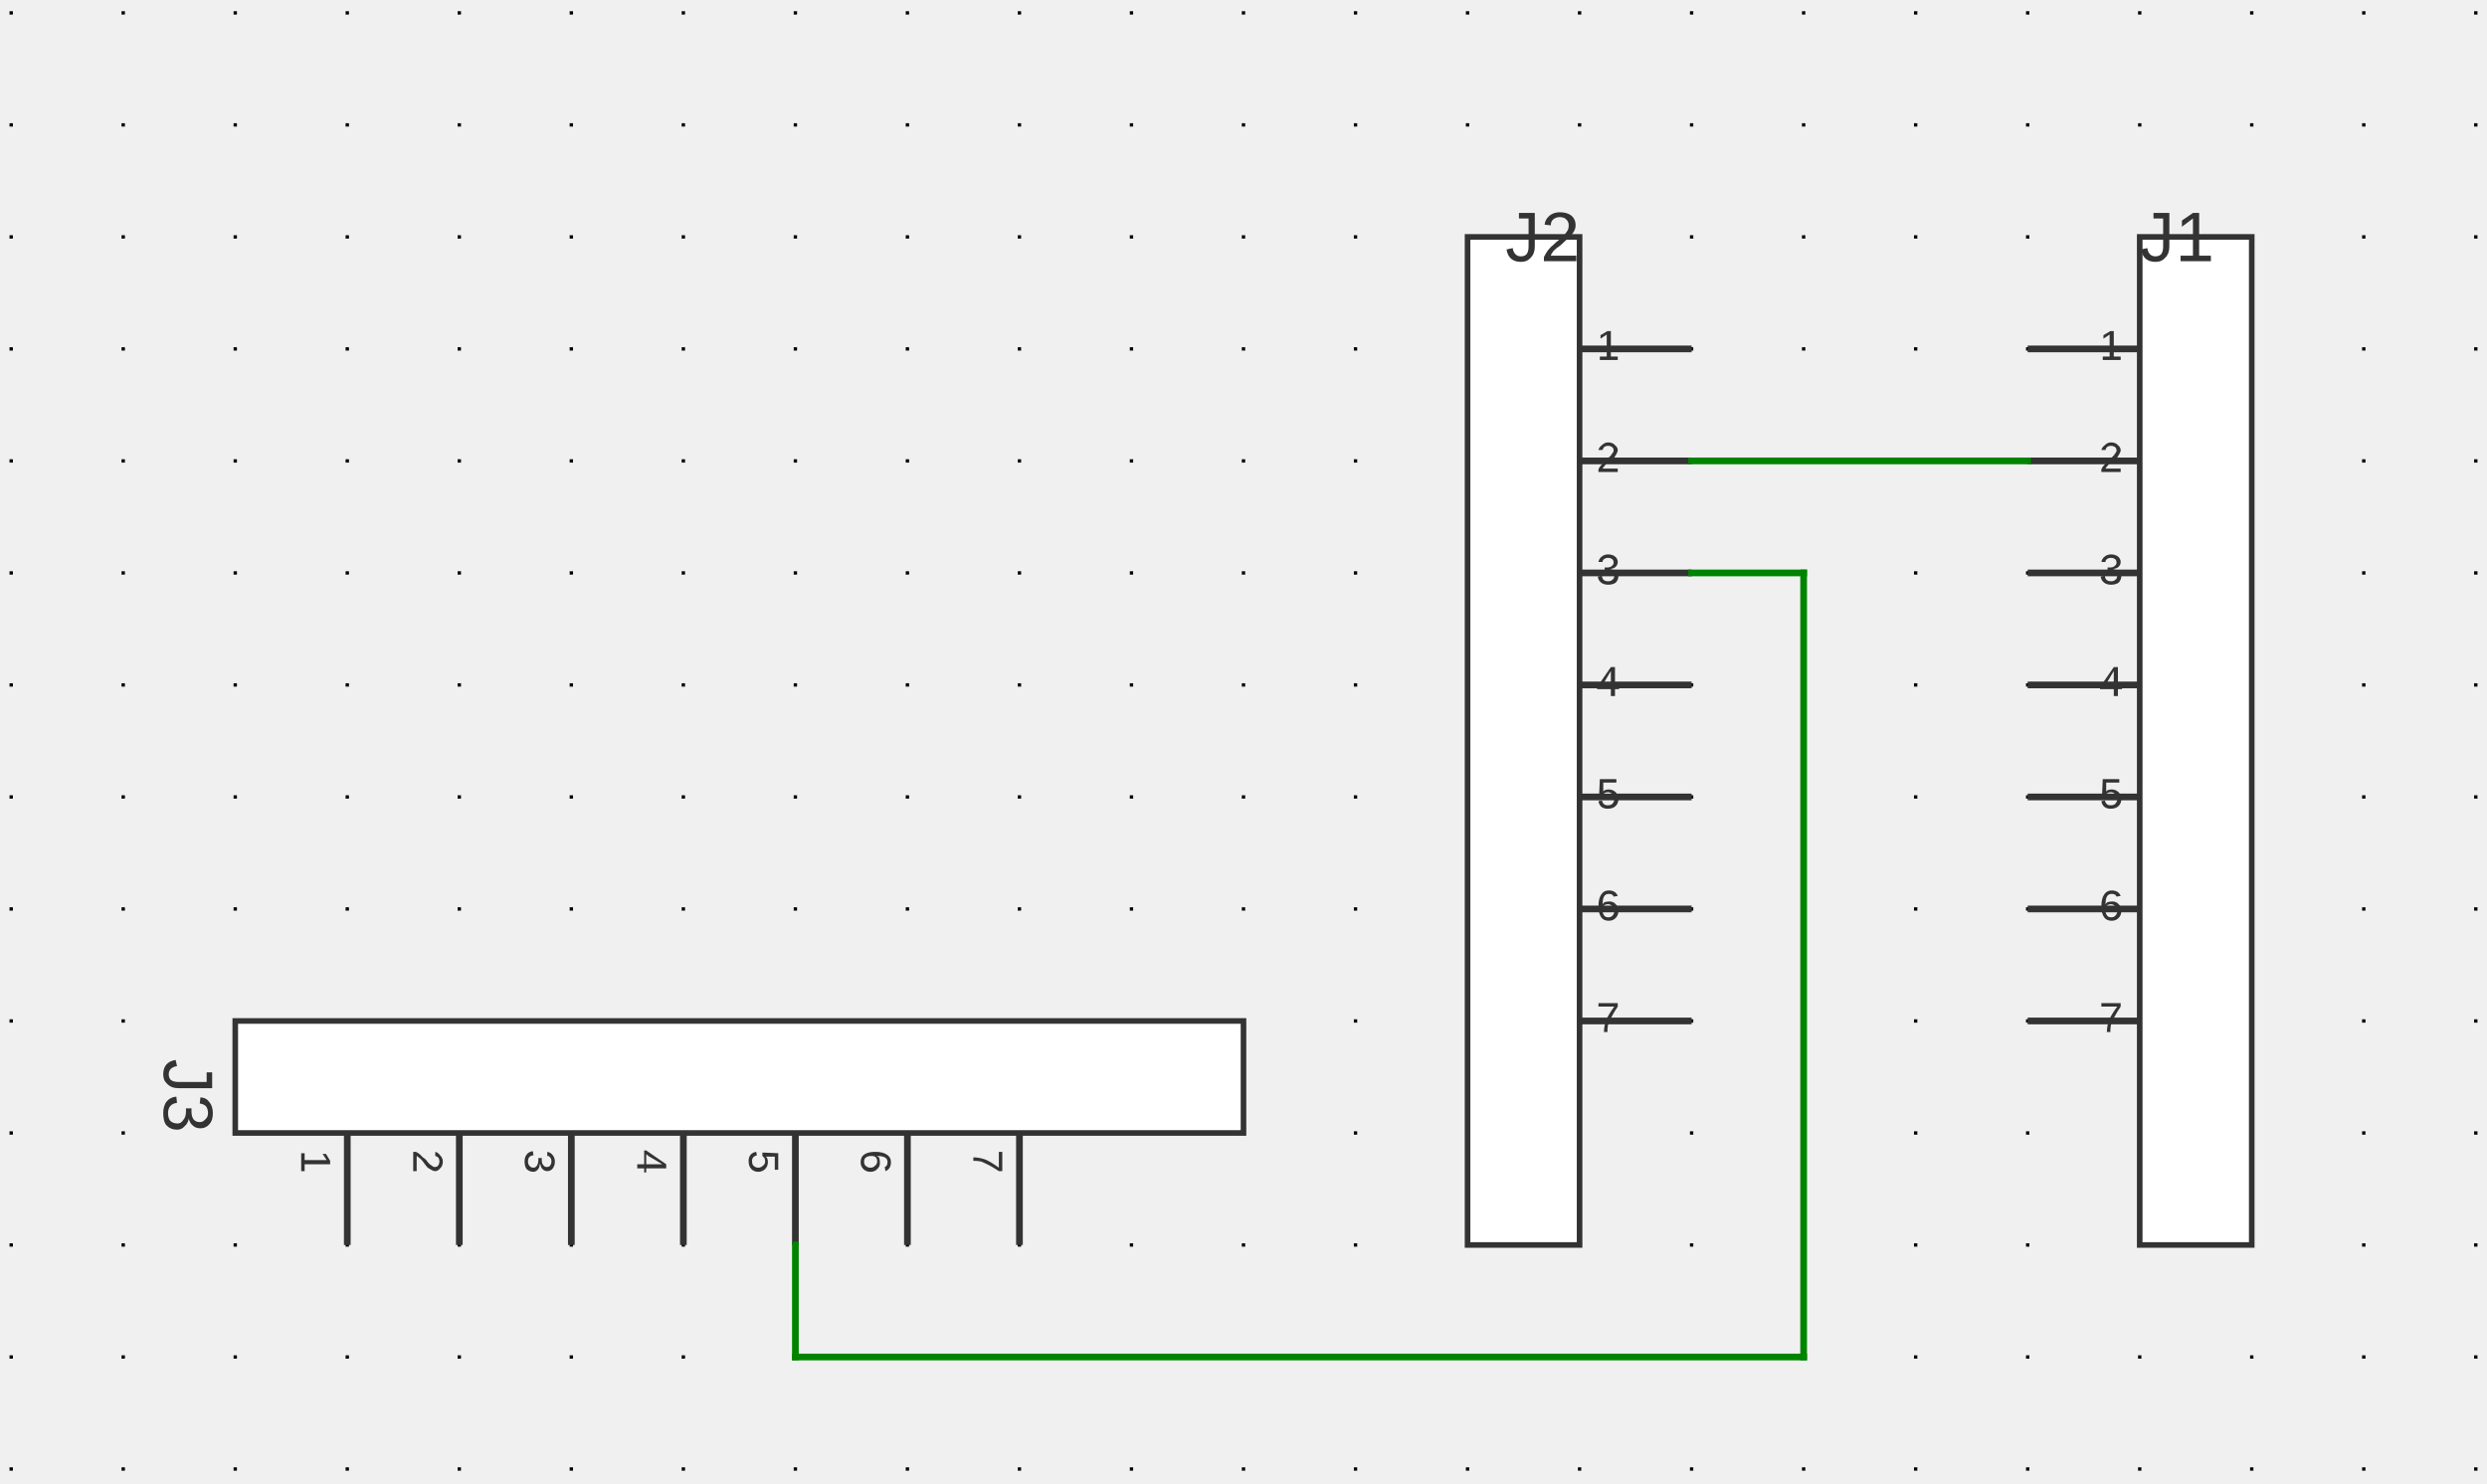
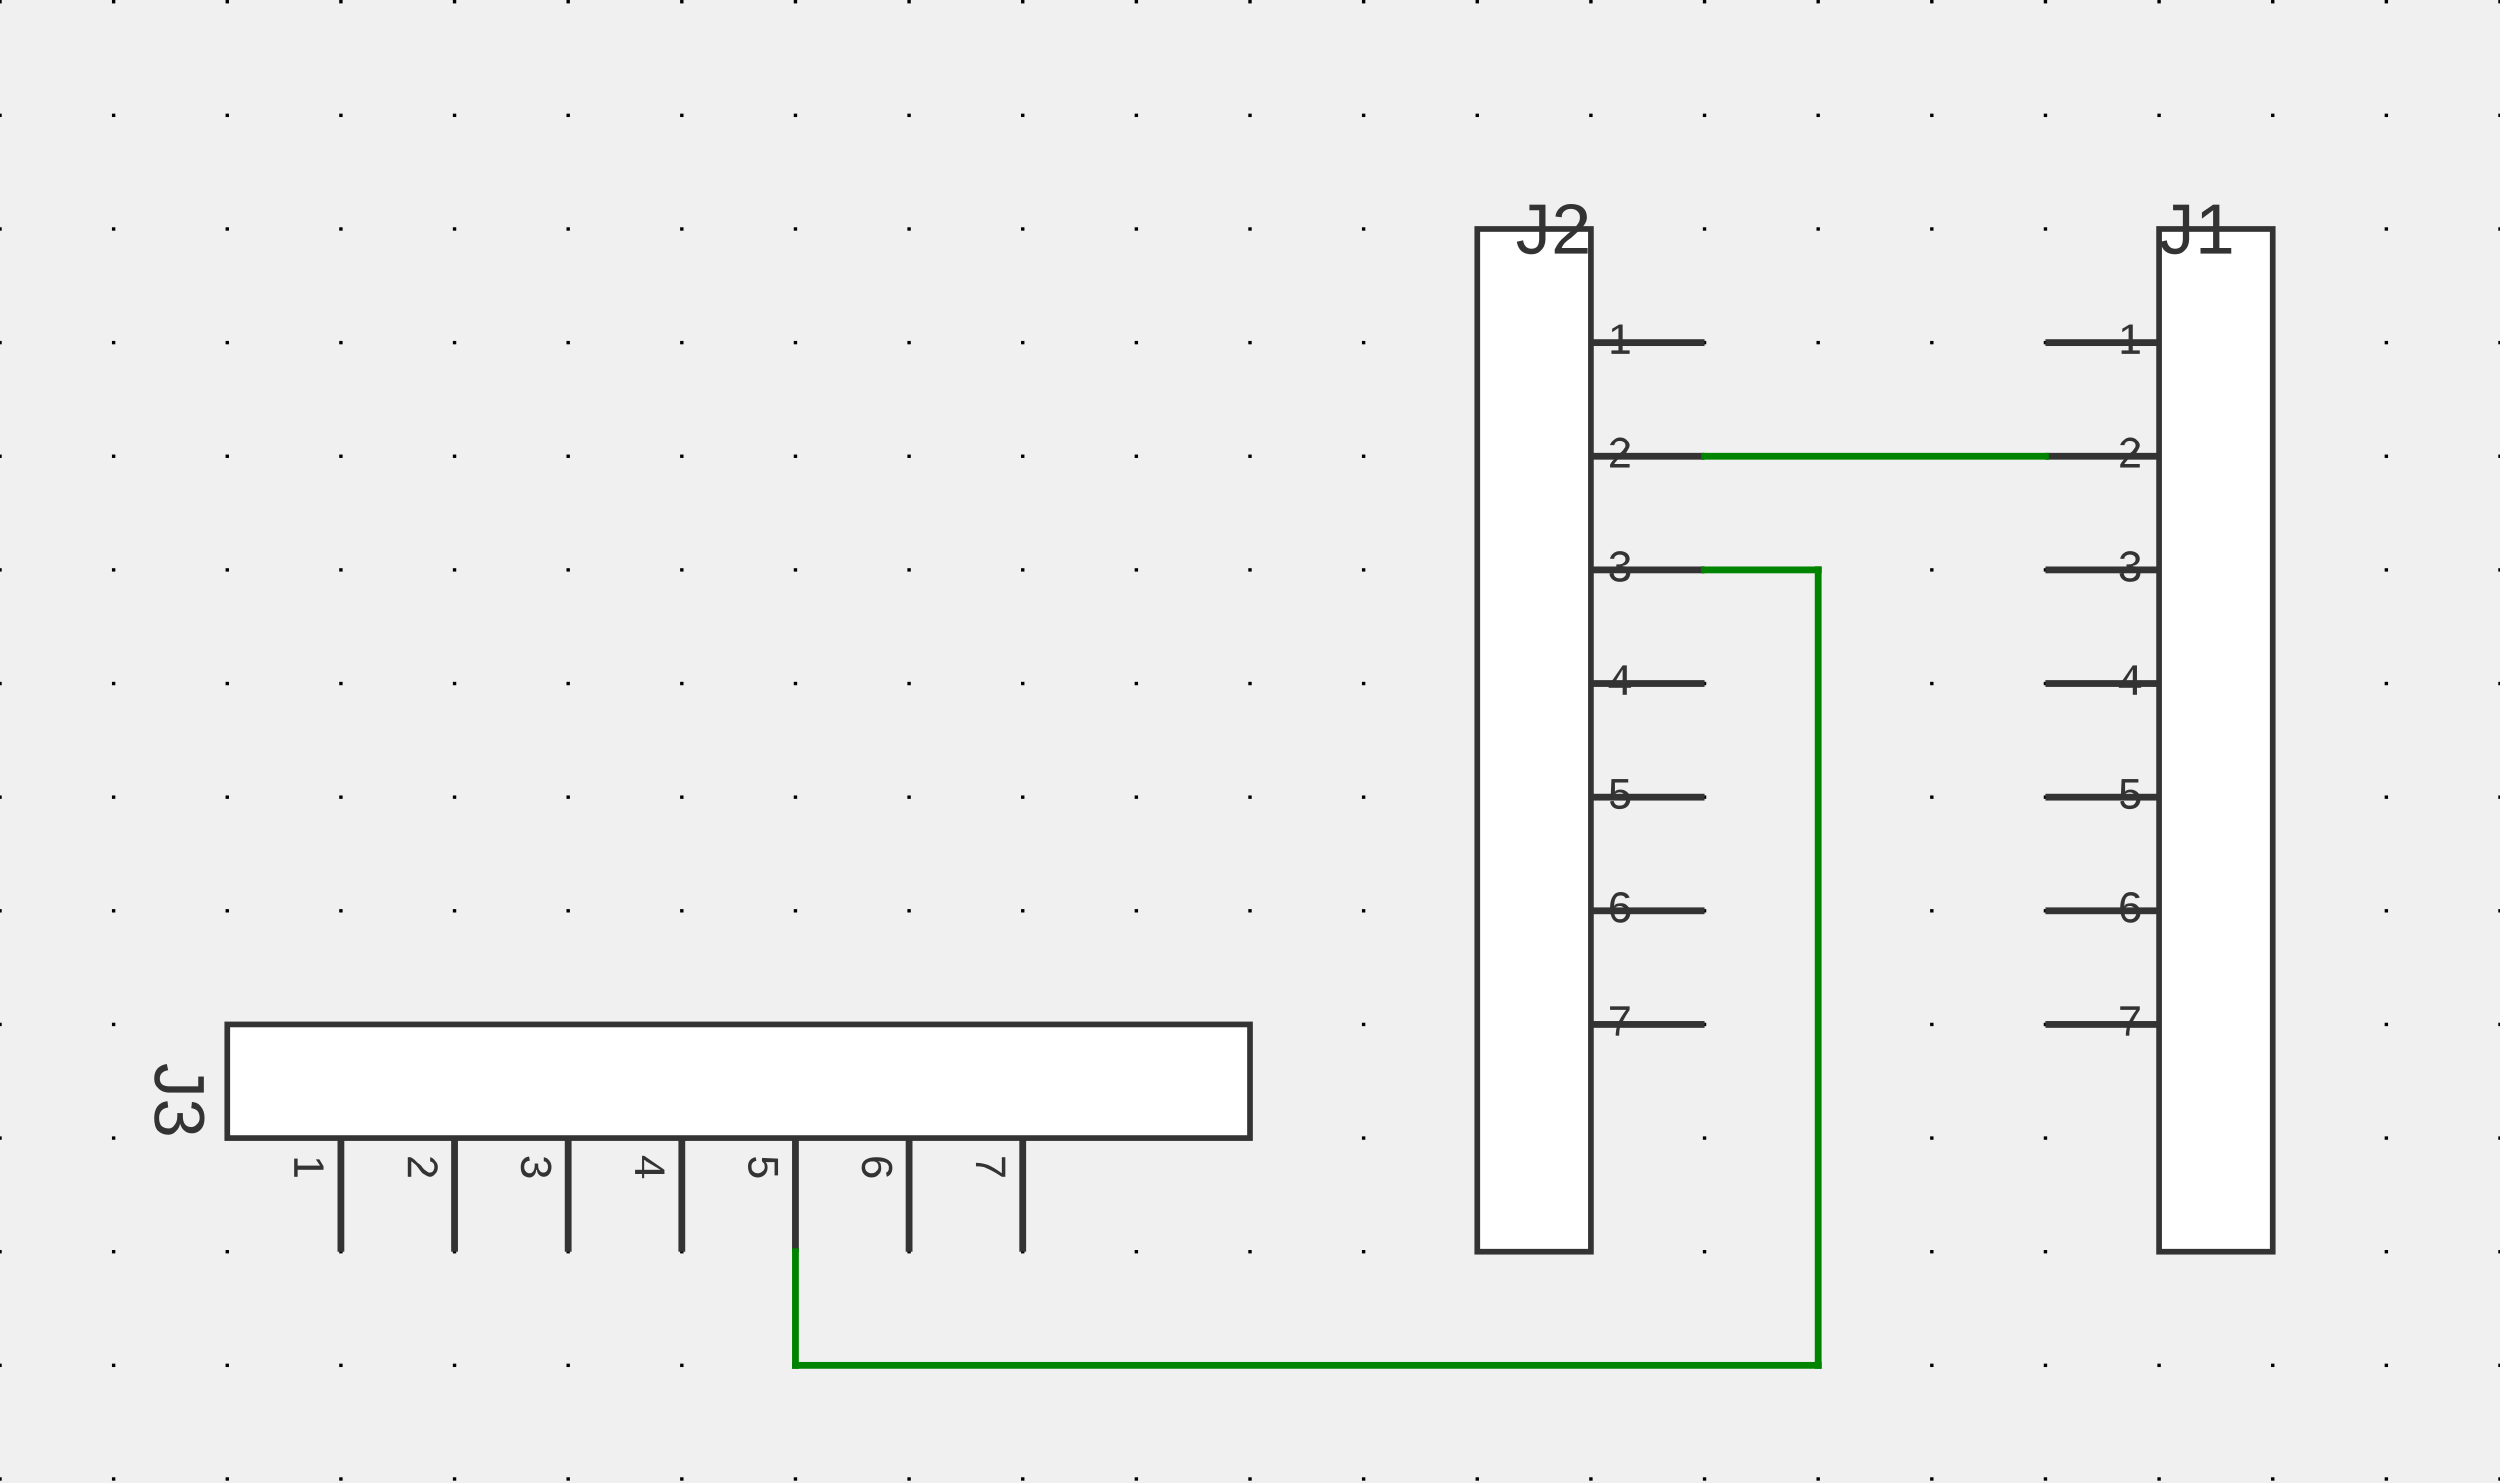
- <svg xmlns="http://www.w3.org/2000/svg" xmlns:ns1="http://svgjs.dev/svgjs" version="1.1" width="532.765" height="317.859" viewBox="-2.794 -2.832 56.388 33.642">
+ <svg xmlns="http://www.w3.org/2000/svg" xmlns:ns1="http://svgjs.dev/svgjs" version="1.1" width="527.965" height="313.059" viewBox="-2.54 -2.578 55.88 33.134">
  <g transform="matrix(1,0,0,1,0,0)">
    <path d="M -2.54 -2.578 L -2.54 30.556 M 0 -2.578 L 0 30.556 M 2.54 -2.578 L 2.54 30.556 M 5.08 -2.578 L 5.08 30.556 M 7.62 -2.578 L 7.62 30.556 M 10.16 -2.578 L 10.16 30.556 M 12.7 -2.578 L 12.7 30.556 M 15.24 -2.578 L 15.24 30.556 M 17.78 -2.578 L 17.78 30.556 M 20.32 -2.578 L 20.32 30.556 M 22.86 -2.578 L 22.86 30.556 M 25.4 -2.578 L 25.4 30.556 M 27.94 -2.578 L 27.94 30.556 M 30.48 -2.578 L 30.48 30.556 M 33.02 -2.578 L 33.02 30.556 M 35.56 -2.578 L 35.56 30.556 M 38.1 -2.578 L 38.1 30.556 M 40.64 -2.578 L 40.64 30.556 M 43.18 -2.578 L 43.18 30.556 M 45.72 -2.578 L 45.72 30.556 M 48.26 -2.578 L 48.26 30.556 M 50.8 -2.578 L 50.8 30.556 M 53.34 -2.578 L 53.34 30.556" stroke-dasharray="0.076,2.464" stroke-width="0.076" stroke="#000000" />
  </g>
  <g transform="matrix(1,0,0,1,48.26,2.54)">
    <g>
      <path d="M -2.54 0 L 0 0 L 0 22.86 L -2.54 22.86 Z" stroke-width="0.127" stroke="#333333" fill="#ffffff" />
      <path d="M -5.08 2.54 L -2.54 2.54" stroke-width="0.152" stroke="#333333" />
      <path d="M -5.08 5.08 L -2.54 5.08" stroke-width="0.152" stroke="#333333" />
      <path d="M -5.08 7.62 L -2.54 7.62" stroke-width="0.152" stroke="#333333" />
      <path d="M -5.08 10.16 L -2.54 10.16" stroke-width="0.152" stroke="#333333" />
      <path d="M -5.08 12.7 L -2.54 12.7" stroke-width="0.152" stroke="#333333" />
      <path d="M -5.08 15.24 L -2.54 15.24" stroke-width="0.152" stroke="#333333" />
      <path d="M -5.08 17.78 L -2.54 17.78" stroke-width="0.152" stroke="#333333" />
      <g transform="matrix(1,0,0,1,-2.921,2.159)">
        <text fill="#333333" font-family="Arial" font-size="0.96" text-anchor="end" dominant-baseline="text-top" font-weight="regular" transform="matrix(1,0,0,1,0,0)" ns1:data="{&quot;leading&quot;:&quot;1.3&quot;}">
          <tspan dy="0" x="0" ns1:data="{&quot;newLined&quot;:true}">1</tspan>
        </text>
      </g>
      <g transform="matrix(1,0,0,1,-2.921,4.699)">
        <text fill="#333333" font-family="Arial" font-size="0.96" text-anchor="end" dominant-baseline="text-top" font-weight="regular" transform="matrix(1,0,0,1,0,0)" ns1:data="{&quot;leading&quot;:&quot;1.3&quot;}">
          <tspan dy="0" x="0" ns1:data="{&quot;newLined&quot;:true}">2</tspan>
        </text>
      </g>
      <g transform="matrix(1,0,0,1,-2.921,7.239)">
        <text fill="#333333" font-family="Arial" font-size="0.96" text-anchor="end" dominant-baseline="text-top" font-weight="regular" transform="matrix(1,0,0,1,0,0)" ns1:data="{&quot;leading&quot;:&quot;1.3&quot;}">
          <tspan dy="0" x="0" ns1:data="{&quot;newLined&quot;:true}">3</tspan>
        </text>
      </g>
      <g transform="matrix(1,0,0,1,-2.921,9.779)">
        <text fill="#333333" font-family="Arial" font-size="0.96" text-anchor="end" dominant-baseline="text-top" font-weight="regular" transform="matrix(1,0,0,1,0,0)" ns1:data="{&quot;leading&quot;:&quot;1.3&quot;}">
          <tspan dy="0" x="0" ns1:data="{&quot;newLined&quot;:true}">4</tspan>
        </text>
      </g>
      <g transform="matrix(1,0,0,1,-2.921,12.319)">
        <text fill="#333333" font-family="Arial" font-size="0.96" text-anchor="end" dominant-baseline="text-top" font-weight="regular" transform="matrix(1,0,0,1,0,0)" ns1:data="{&quot;leading&quot;:&quot;1.3&quot;}">
          <tspan dy="0" x="0" ns1:data="{&quot;newLined&quot;:true}">5</tspan>
        </text>
      </g>
      <g transform="matrix(1,0,0,1,-2.921,14.859)">
        <text fill="#333333" font-family="Arial" font-size="0.96" text-anchor="end" dominant-baseline="text-top" font-weight="regular" transform="matrix(1,0,0,1,0,0)" ns1:data="{&quot;leading&quot;:&quot;1.3&quot;}">
          <tspan dy="0" x="0" ns1:data="{&quot;newLined&quot;:true}">6</tspan>
        </text>
      </g>
      <g transform="matrix(1,0,0,1,-2.921,17.399)">
        <text fill="#333333" font-family="Arial" font-size="0.96" text-anchor="end" dominant-baseline="text-top" font-weight="regular" transform="matrix(1,0,0,1,0,0)" ns1:data="{&quot;leading&quot;:&quot;1.3&quot;}">
          <tspan dy="0" x="0" ns1:data="{&quot;newLined&quot;:true}">7</tspan>
        </text>
      </g>
      <g transform="matrix(1,0,0,1,-2.54,-0.508)">
        <text fill="#333333" font-family="Arial" font-size="1.6" text-anchor="start" dominant-baseline="text-top" font-weight="regular" transform="matrix(1,0,0,1,0,0)" ns1:data="{&quot;leading&quot;:&quot;1.3&quot;}">
          <tspan dy="0" x="0" ns1:data="{&quot;newLined&quot;:true}">J1</tspan>
        </text>
      </g>
      <g transform="matrix(1,0,0,1,-2.54,-0.381)">
        <text fill="#333333" font-family="Arial" font-size="1.6" text-anchor="start" dominant-baseline="text-top" font-weight="regular" transform="matrix(1,0,0,1,0,0)" ns1:data="{&quot;leading&quot;:&quot;1.3&quot;}">
          <tspan dy="0" x="0" ns1:data="{&quot;newLined&quot;:true}" />
        </text>
      </g>
    </g>
  </g>
  <g transform="matrix(1,0,0,1,30.48,2.54)">
    <g>
      <path d="M 2.54 0 L 0 0 L 0 22.86 L 2.54 22.86 Z" stroke-width="0.127" stroke="#333333" fill="#ffffff" />
      <path d="M 5.08 2.54 L 2.54 2.54" stroke-width="0.152" stroke="#333333" />
      <path d="M 5.08 5.08 L 2.54 5.08" stroke-width="0.152" stroke="#333333" />
      <path d="M 5.08 7.62 L 2.54 7.62" stroke-width="0.152" stroke="#333333" />
      <path d="M 5.08 10.16 L 2.54 10.16" stroke-width="0.152" stroke="#333333" />
      <path d="M 5.08 12.7 L 2.54 12.7" stroke-width="0.152" stroke="#333333" />
      <path d="M 5.08 15.24 L 2.54 15.24" stroke-width="0.152" stroke="#333333" />
      <path d="M 5.08 17.78 L 2.54 17.78" stroke-width="0.152" stroke="#333333" />
      <g transform="matrix(1,0,0,1,2.921,2.159)">
        <text fill="#333333" font-family="Arial" font-size="0.96" text-anchor="start" dominant-baseline="text-top" font-weight="regular" transform="matrix(1,0,0,1,0,0)" ns1:data="{&quot;leading&quot;:&quot;1.3&quot;}">
          <tspan dy="0" x="0" ns1:data="{&quot;newLined&quot;:true}">1</tspan>
        </text>
      </g>
      <g transform="matrix(1,0,0,1,2.921,4.699)">
        <text fill="#333333" font-family="Arial" font-size="0.96" text-anchor="start" dominant-baseline="text-top" font-weight="regular" transform="matrix(1,0,0,1,0,0)" ns1:data="{&quot;leading&quot;:&quot;1.3&quot;}">
          <tspan dy="0" x="0" ns1:data="{&quot;newLined&quot;:true}">2</tspan>
        </text>
      </g>
      <g transform="matrix(1,0,0,1,2.921,7.239)">
        <text fill="#333333" font-family="Arial" font-size="0.96" text-anchor="start" dominant-baseline="text-top" font-weight="regular" transform="matrix(1,0,0,1,0,0)" ns1:data="{&quot;leading&quot;:&quot;1.3&quot;}">
          <tspan dy="0" x="0" ns1:data="{&quot;newLined&quot;:true}">3</tspan>
        </text>
      </g>
      <g transform="matrix(1,0,0,1,2.921,9.779)">
        <text fill="#333333" font-family="Arial" font-size="0.96" text-anchor="start" dominant-baseline="text-top" font-weight="regular" transform="matrix(1,0,0,1,0,0)" ns1:data="{&quot;leading&quot;:&quot;1.3&quot;}">
          <tspan dy="0" x="0" ns1:data="{&quot;newLined&quot;:true}">4</tspan>
        </text>
      </g>
      <g transform="matrix(1,0,0,1,2.921,12.319)">
        <text fill="#333333" font-family="Arial" font-size="0.96" text-anchor="start" dominant-baseline="text-top" font-weight="regular" transform="matrix(1,0,0,1,0,0)" ns1:data="{&quot;leading&quot;:&quot;1.3&quot;}">
          <tspan dy="0" x="0" ns1:data="{&quot;newLined&quot;:true}">5</tspan>
        </text>
      </g>
      <g transform="matrix(1,0,0,1,2.921,14.859)">
        <text fill="#333333" font-family="Arial" font-size="0.96" text-anchor="start" dominant-baseline="text-top" font-weight="regular" transform="matrix(1,0,0,1,0,0)" ns1:data="{&quot;leading&quot;:&quot;1.3&quot;}">
          <tspan dy="0" x="0" ns1:data="{&quot;newLined&quot;:true}">6</tspan>
        </text>
      </g>
      <g transform="matrix(1,0,0,1,2.921,17.399)">
        <text fill="#333333" font-family="Arial" font-size="0.96" text-anchor="start" dominant-baseline="text-top" font-weight="regular" transform="matrix(1,0,0,1,0,0)" ns1:data="{&quot;leading&quot;:&quot;1.3&quot;}">
          <tspan dy="0" x="0" ns1:data="{&quot;newLined&quot;:true}">7</tspan>
        </text>
      </g>
      <g transform="matrix(1,0,0,1,2.54,-0.508)">
        <text fill="#333333" font-family="Arial" font-size="1.6" text-anchor="end" dominant-baseline="text-top" font-weight="regular" transform="matrix(1,0,0,1,0,0)" ns1:data="{&quot;leading&quot;:&quot;1.3&quot;}">
          <tspan dy="0" x="0" ns1:data="{&quot;newLined&quot;:true}">J2</tspan>
        </text>
      </g>
      <g transform="matrix(1,0,0,1,2.54,-0.381)">
        <text fill="#333333" font-family="Arial" font-size="1.6" text-anchor="end" dominant-baseline="text-top" font-weight="regular" transform="matrix(1,0,0,1,0,0)" ns1:data="{&quot;leading&quot;:&quot;1.3&quot;}">
          <tspan dy="0" x="0" ns1:data="{&quot;newLined&quot;:true}" />
        </text>
      </g>
    </g>
  </g>
  <g transform="matrix(1,0,0,1,2.54,20.32)">
    <g>
      <path d="M 0 2.54 L 0 0 L 22.86 0 L 22.86 2.54 Z" stroke-width="0.127" stroke="#333333" fill="#ffffff" />
      <path d="M 2.54 5.08 L 2.54 2.54" stroke-width="0.152" stroke="#333333" />
      <path d="M 5.08 5.08 L 5.08 2.54" stroke-width="0.152" stroke="#333333" />
      <path d="M 7.62 5.08 L 7.62 2.54" stroke-width="0.152" stroke="#333333" />
      <path d="M 10.16 5.08 L 10.16 2.54" stroke-width="0.152" stroke="#333333" />
      <path d="M 12.7 5.08 L 12.7 2.54" stroke-width="0.152" stroke="#333333" />
      <path d="M 15.24 5.08 L 15.24 2.54" stroke-width="0.152" stroke="#333333" />
      <path d="M 17.78 5.08 L 17.78 2.54" stroke-width="0.152" stroke="#333333" />
      <g transform="matrix(0,1,-1,0,2.159,2.921)">
        <text fill="#333333" font-family="Arial" font-size="0.96" text-anchor="start" dominant-baseline="hanging" font-weight="regular" transform="matrix(1,0,0,1,0,0)" ns1:data="{&quot;leading&quot;:&quot;1.3&quot;}">
          <tspan dy="0" x="0" ns1:data="{&quot;newLined&quot;:true}">1</tspan>
        </text>
      </g>
      <g transform="matrix(0,1,-1,0,4.699,2.921)">
        <text fill="#333333" font-family="Arial" font-size="0.96" text-anchor="start" dominant-baseline="hanging" font-weight="regular" transform="matrix(1,0,0,1,0,0)" ns1:data="{&quot;leading&quot;:&quot;1.3&quot;}">
          <tspan dy="0" x="0" ns1:data="{&quot;newLined&quot;:true}">2</tspan>
        </text>
      </g>
      <g transform="matrix(0,1,-1,0,7.239,2.921)">
        <text fill="#333333" font-family="Arial" font-size="0.96" text-anchor="start" dominant-baseline="hanging" font-weight="regular" transform="matrix(1,0,0,1,0,0)" ns1:data="{&quot;leading&quot;:&quot;1.3&quot;}">
          <tspan dy="0" x="0" ns1:data="{&quot;newLined&quot;:true}">3</tspan>
        </text>
      </g>
      <g transform="matrix(0,1,-1,0,9.779,2.921)">
        <text fill="#333333" font-family="Arial" font-size="0.96" text-anchor="start" dominant-baseline="hanging" font-weight="regular" transform="matrix(1,0,0,1,0,0)" ns1:data="{&quot;leading&quot;:&quot;1.3&quot;}">
          <tspan dy="0" x="0" ns1:data="{&quot;newLined&quot;:true}">4</tspan>
        </text>
      </g>
      <g transform="matrix(0,1,-1,0,12.319,2.921)">
        <text fill="#333333" font-family="Arial" font-size="0.96" text-anchor="start" dominant-baseline="hanging" font-weight="regular" transform="matrix(1,0,0,1,0,0)" ns1:data="{&quot;leading&quot;:&quot;1.3&quot;}">
          <tspan dy="0" x="0" ns1:data="{&quot;newLined&quot;:true}">5</tspan>
        </text>
      </g>
      <g transform="matrix(0,1,-1,0,14.859,2.921)">
        <text fill="#333333" font-family="Arial" font-size="0.96" text-anchor="start" dominant-baseline="hanging" font-weight="regular" transform="matrix(1,0,0,1,0,0)" ns1:data="{&quot;leading&quot;:&quot;1.3&quot;}">
          <tspan dy="0" x="0" ns1:data="{&quot;newLined&quot;:true}">6</tspan>
        </text>
      </g>
      <g transform="matrix(0,1,-1,0,17.399,2.921)">
        <text fill="#333333" font-family="Arial" font-size="0.96" text-anchor="start" dominant-baseline="hanging" font-weight="regular" transform="matrix(1,0,0,1,0,0)" ns1:data="{&quot;leading&quot;:&quot;1.3&quot;}">
          <tspan dy="0" x="0" ns1:data="{&quot;newLined&quot;:true}">7</tspan>
        </text>
      </g>
      <g transform="matrix(0,1,-1,0,-0.508,2.54)">
        <text fill="#333333" font-family="Arial" font-size="1.6" text-anchor="end" dominant-baseline="hanging" font-weight="regular" transform="matrix(1,0,0,1,0,0)" ns1:data="{&quot;leading&quot;:&quot;1.3&quot;}">
          <tspan dy="0" x="0" ns1:data="{&quot;newLined&quot;:true}">J3</tspan>
        </text>
      </g>
      <g transform="matrix(0,1,-1,0,-0.381,2.54)">
        <text fill="#333333" font-family="Arial" font-size="1.6" text-anchor="end" dominant-baseline="hanging" font-weight="regular" transform="matrix(1,0,0,1,0,0)" ns1:data="{&quot;leading&quot;:&quot;1.3&quot;}">
          <tspan dy="0" x="0" ns1:data="{&quot;newLined&quot;:true}" />
        </text>
      </g>
    </g>
  </g>
  <g>
    <line x1="43.18" y1="7.62" x2="35.56" y2="7.62" stroke-linecap="square" stroke-width="0.152" stroke="#008400" fill="none" />
    <line x1="35.56" y1="10.16" x2="38.1" y2="10.16" stroke-linecap="square" stroke-width="0.152" stroke="#008400" fill="none" />
    <line x1="38.1" y1="10.16" x2="38.1" y2="27.94" stroke-linecap="square" stroke-width="0.152" stroke="#008400" fill="none" />
    <line x1="38.1" y1="27.94" x2="15.24" y2="27.94" stroke-linecap="square" stroke-width="0.152" stroke="#008400" fill="none" />
    <line x1="15.24" y1="27.94" x2="15.24" y2="25.4" stroke-linecap="square" stroke-width="0.152" stroke="#008400" fill="none" />
  </g>
  <g />
</svg>
